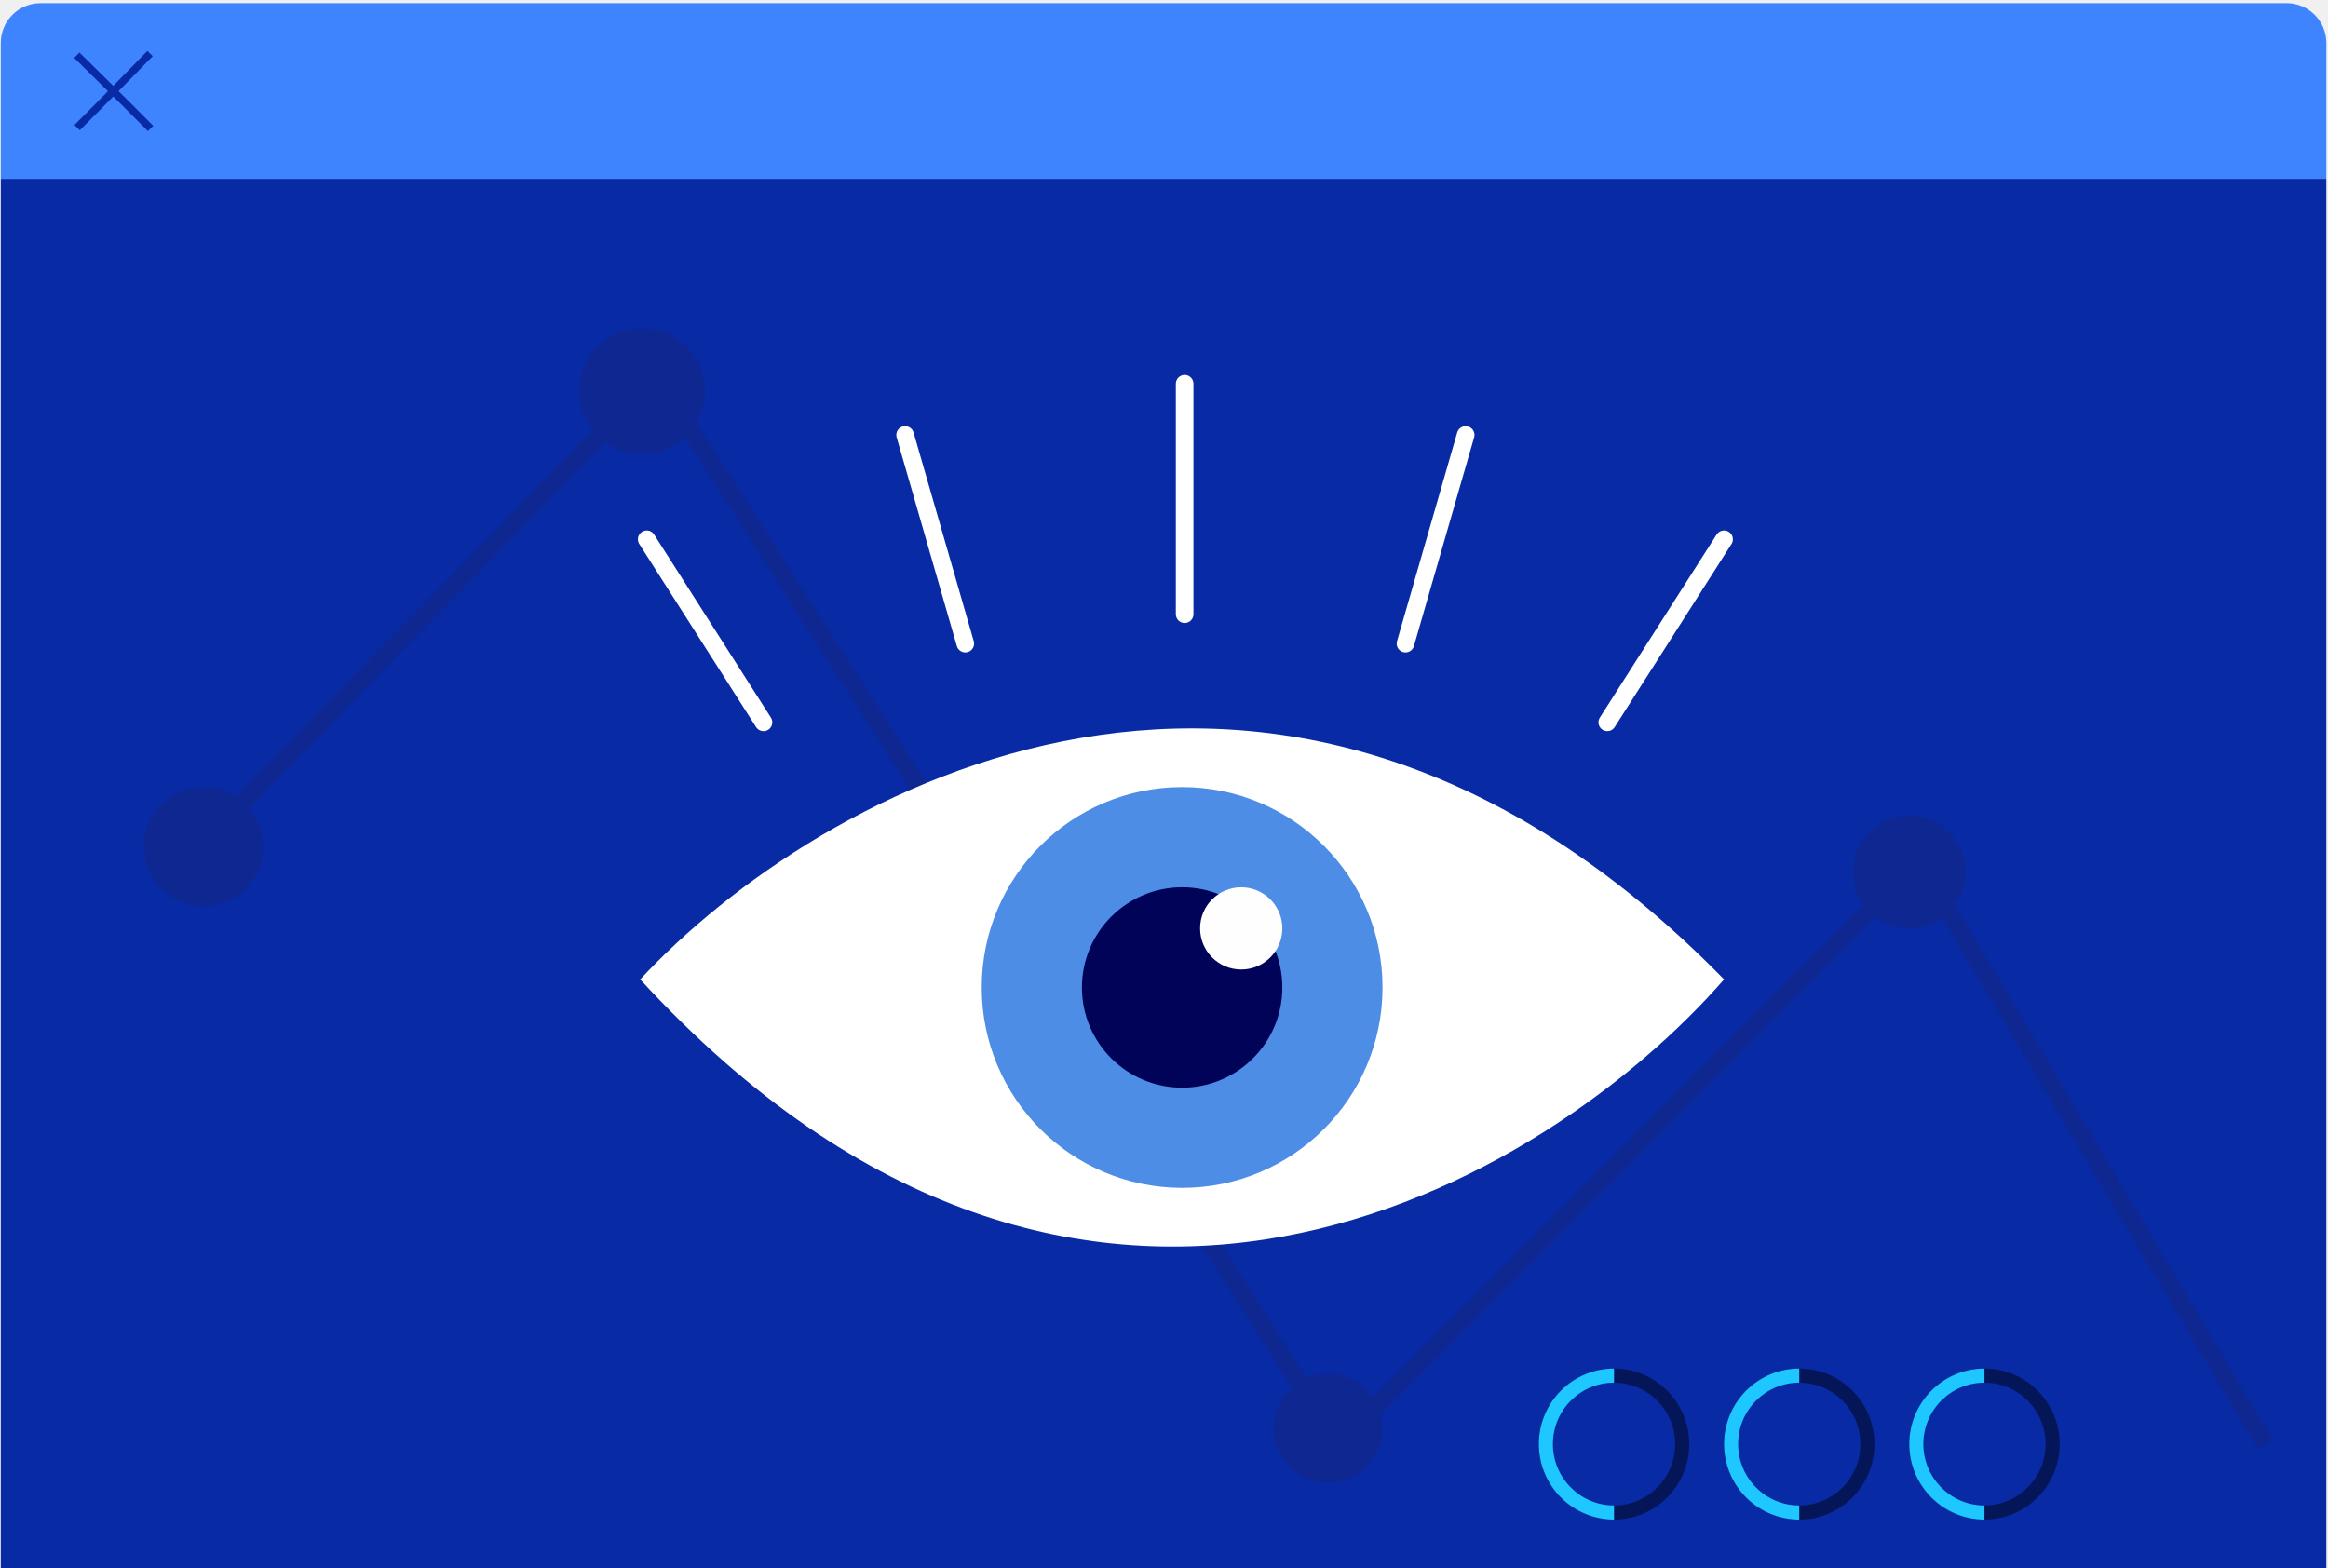
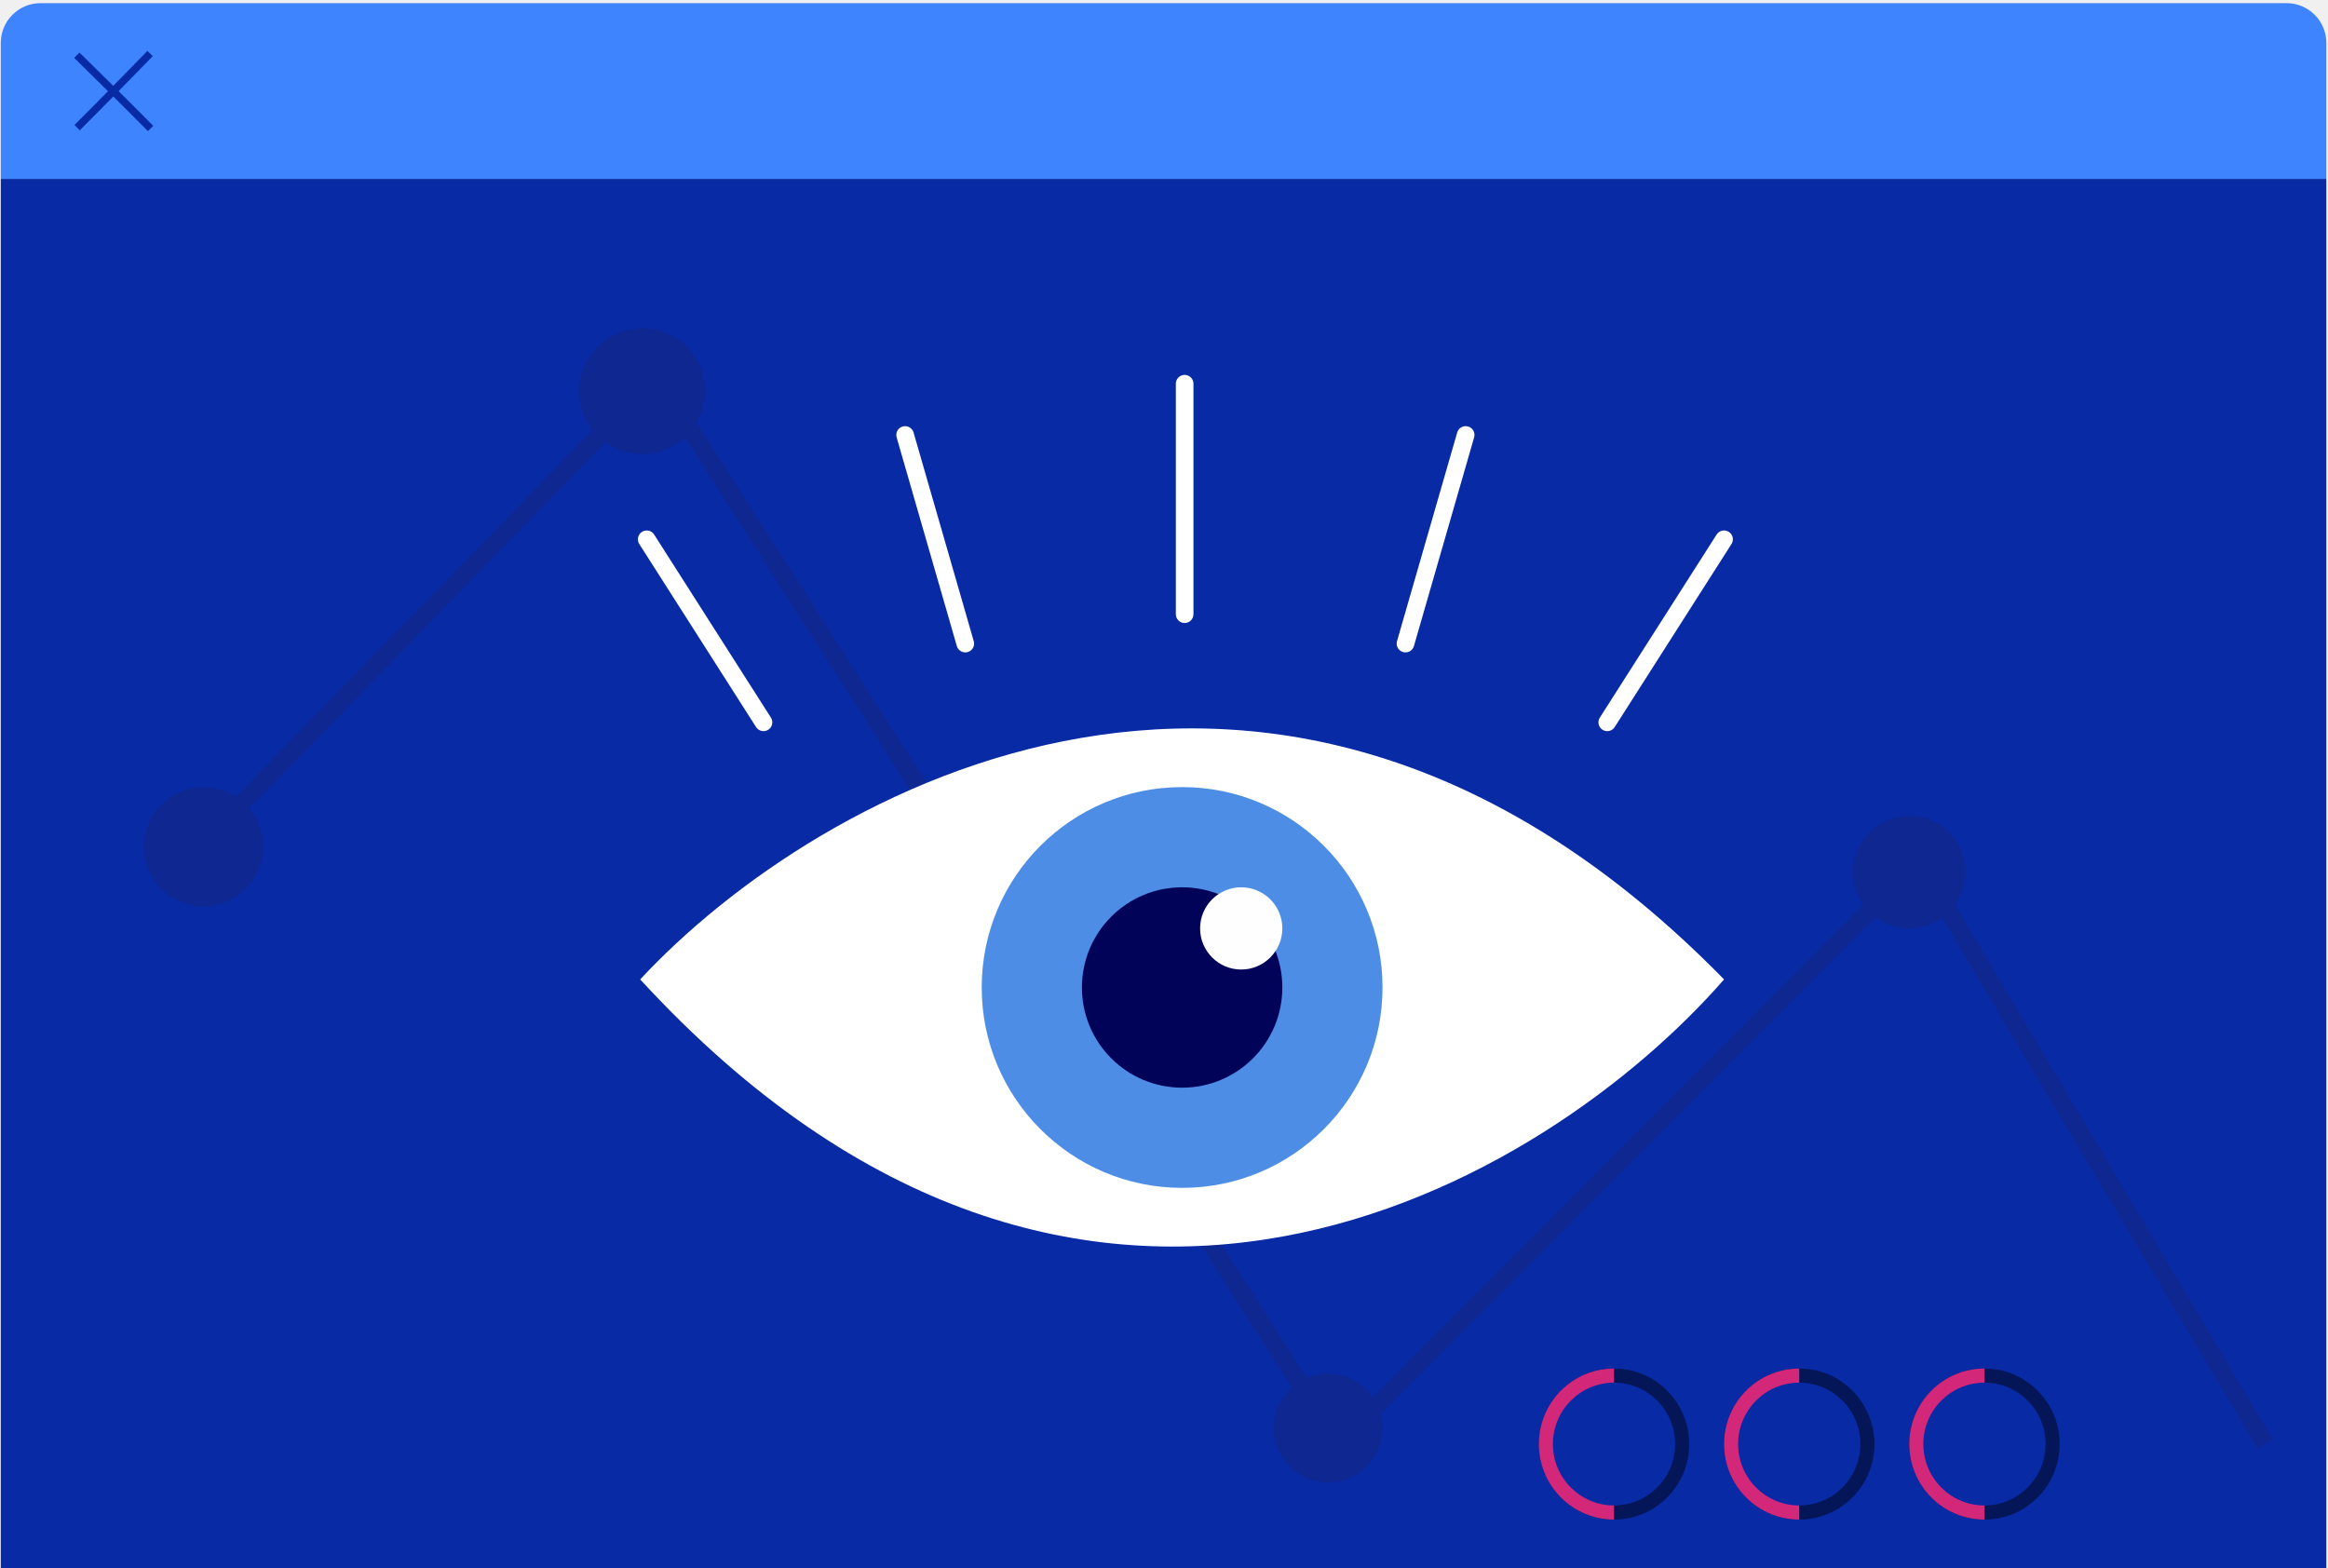
<svg xmlns="http://www.w3.org/2000/svg" width="585" height="394" viewBox="0 0 585 394" fill="none">
  <path d="M0.197 10.789C0.197 5.266 4.674 0.789 10.197 0.789H574.581C580.103 0.789 584.581 5.266 584.581 10.789V44.954H0.197V10.789Z" fill="#3F84FF" />
  <rect x="0.197" y="44.954" width="584.383" height="433.028" fill="#082AA5" />
  <path d="M19.379 32.075C25.83 25.663 37.712 13.452 37.712 13.452" stroke="#082AA5" stroke-width="1.889" stroke-linejoin="round" />
  <path d="M37.84 32.29C31.457 25.81 19.303 13.872 19.303 13.872" stroke="#082AA5" stroke-width="1.889" />
  <ellipse cx="498.672" cy="362.908" rx="18.895" ry="18.981" fill="#041657" />
-   <path d="M498.672 381.889C493.661 381.889 488.855 379.889 485.311 376.33C481.768 372.77 479.777 367.942 479.777 362.908C479.777 357.873 481.768 353.045 485.311 349.486C488.855 345.926 493.661 343.926 498.672 343.926L498.672 362.908L498.672 381.889Z" fill="#1EC7FF" />
+   <path d="M498.672 381.889C493.661 381.889 488.855 379.889 485.311 376.33C481.768 372.77 479.777 367.942 479.777 362.908C479.777 357.873 481.768 353.045 485.311 349.486C488.855 345.926 493.661 343.926 498.672 343.926L498.672 362.908L498.672 381.889Z" fill="#D3287A" />
  <ellipse cx="498.671" cy="362.908" rx="15.361" ry="15.431" fill="#082AA5" />
  <ellipse cx="452.129" cy="362.908" rx="18.895" ry="18.981" fill="#041657" />
-   <path d="M452.129 381.889C447.118 381.889 442.312 379.889 438.768 376.33C435.225 372.77 433.234 367.942 433.234 362.908C433.234 357.873 435.225 353.045 438.768 349.486C442.312 345.926 447.118 343.926 452.129 343.926L452.129 362.908L452.129 381.889Z" fill="#1EC7FF" />
+   <path d="M452.129 381.889C447.118 381.889 442.312 379.889 438.768 376.33C435.225 372.77 433.234 367.942 433.234 362.908C433.234 357.873 435.225 353.045 438.768 349.486C442.312 345.926 447.118 343.926 452.129 343.926L452.129 362.908L452.129 381.889Z" fill="#D3287A" />
  <ellipse cx="452.128" cy="362.908" rx="15.361" ry="15.431" fill="#082AA5" />
  <ellipse cx="405.586" cy="362.908" rx="18.895" ry="18.981" fill="#041657" />
-   <path d="M405.586 381.889C400.575 381.889 395.769 379.889 392.225 376.33C388.682 372.77 386.691 367.942 386.691 362.908C386.691 357.873 388.682 353.045 392.225 349.486C395.769 345.926 400.575 343.926 405.586 343.926L405.586 362.908L405.586 381.889Z" fill="#1EC7FF" />
+   <path d="M405.586 381.889C400.575 381.889 395.769 379.889 392.225 376.33C388.682 372.77 386.691 367.942 386.691 362.908C386.691 357.873 388.682 353.045 392.225 349.486C395.769 345.926 400.575 343.926 405.586 343.926L405.586 362.908L405.586 381.889Z" fill="#D3287A" />
  <ellipse cx="405.585" cy="362.908" rx="15.361" ry="15.431" fill="#082AA5" />
  <g opacity="0.31">
    <path d="M569.23 362.908L482.155 216.431L336.333 362.908L165.011 94.671L46.633 216.431" stroke="#1C2165" stroke-width="4.42" />
    <circle cx="14.145" cy="14.145" r="14.145" transform="matrix(-1 0 0 1 493.924 205.03)" fill="#1C2165" />
    <circle cx="13.68" cy="13.68" r="13.68" transform="matrix(-1 0 0 1 347.412 345.211)" fill="#1C2165" />
    <circle cx="15.809" cy="15.809" r="15.809" transform="matrix(-1 0 0 1 177.182 82.5)" fill="#1C2165" />
    <circle cx="14.957" cy="14.957" r="14.957" transform="matrix(-1 0 0 1 66.0801 197.829)" fill="#1C2165" />
  </g>
  <path d="M160.873 246.138C205.077 198.534 321.434 131.888 433.236 246.138C389.032 296.802 272.674 367.732 160.873 246.138Z" fill="white" />
  <circle cx="297.054" cy="248.165" r="50.359" fill="#4D8DE5" />
  <circle cx="297.055" cy="248.166" r="25.18" fill="#000357" />
  <circle cx="311.902" cy="233.32" r="10.333" fill="#FEFEFF" />
  <path d="M297.688 96.43V154.354" stroke="white" stroke-width="4.426" stroke-linecap="round" />
  <path d="M368.303 109.31L353.181 161.74" stroke="white" stroke-width="4.426" stroke-linecap="round" />
  <path d="M433.236 135.526L403.889 181.529" stroke="white" stroke-width="4.426" stroke-linecap="round" />
  <path d="M162.51 135.526L191.857 181.529" stroke="white" stroke-width="4.426" stroke-linecap="round" />
  <path d="M227.443 109.31L242.565 161.74" stroke="white" stroke-width="4.426" stroke-linecap="round" />
</svg>
